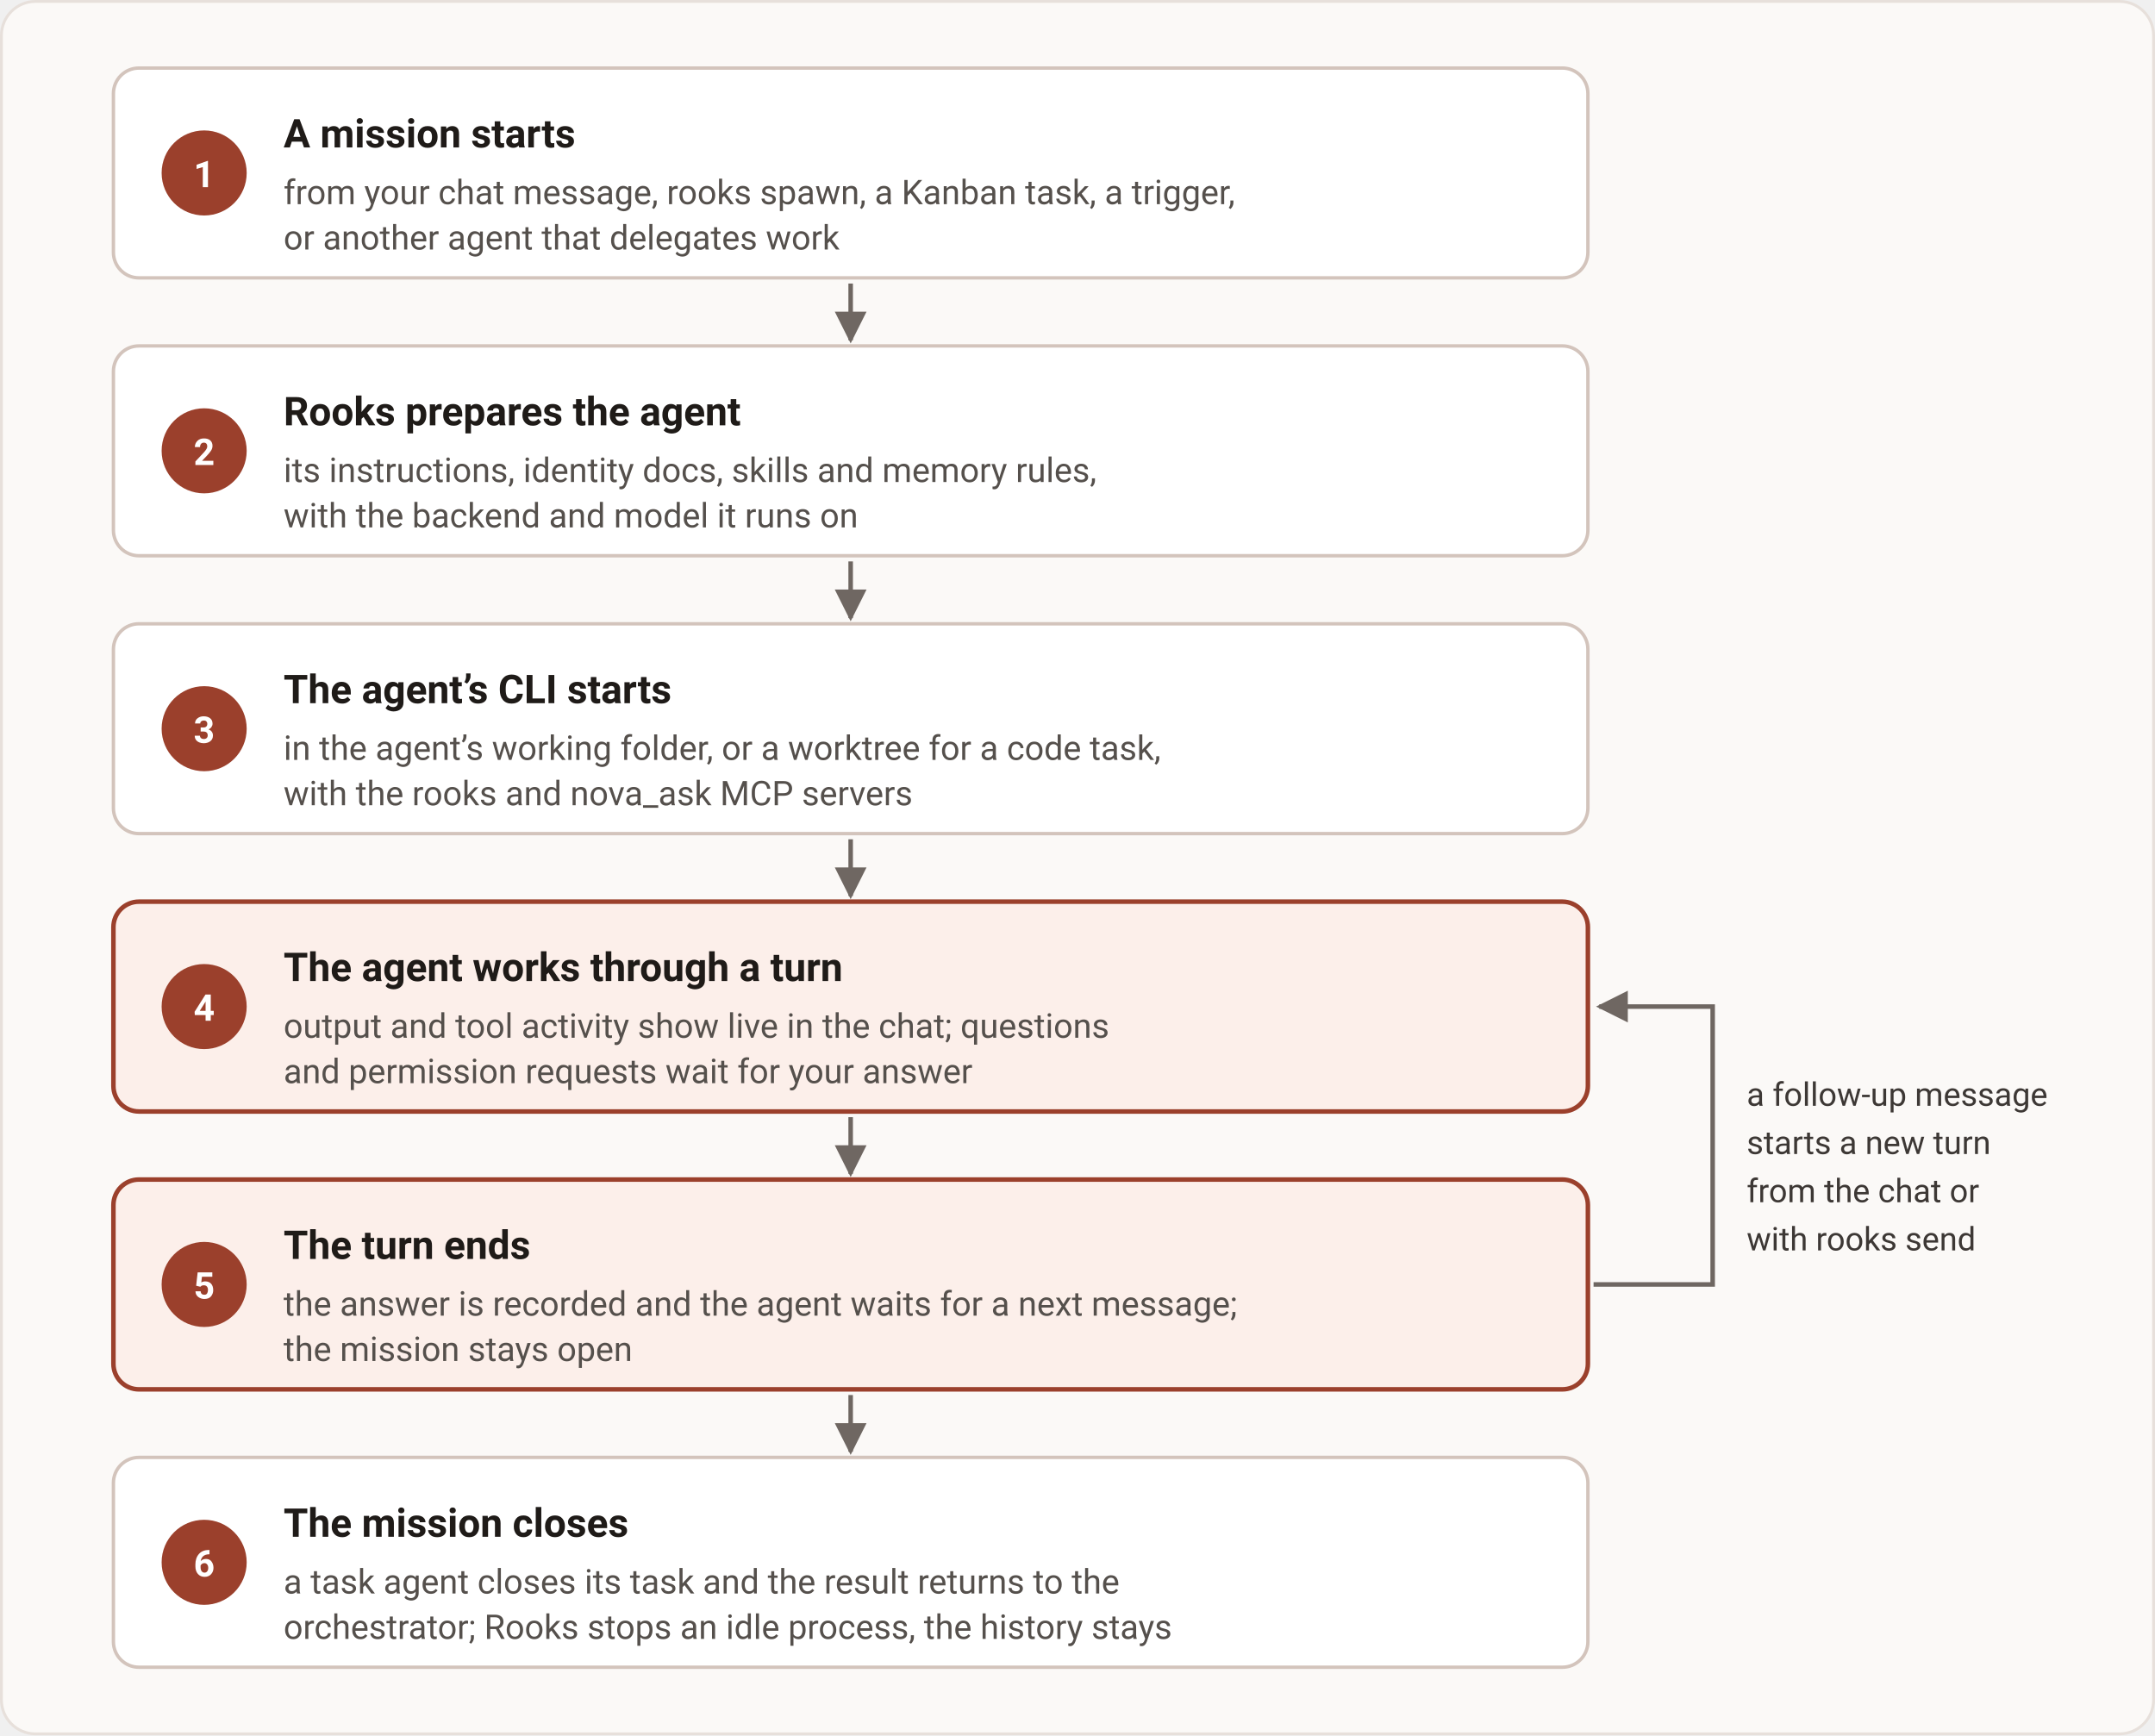
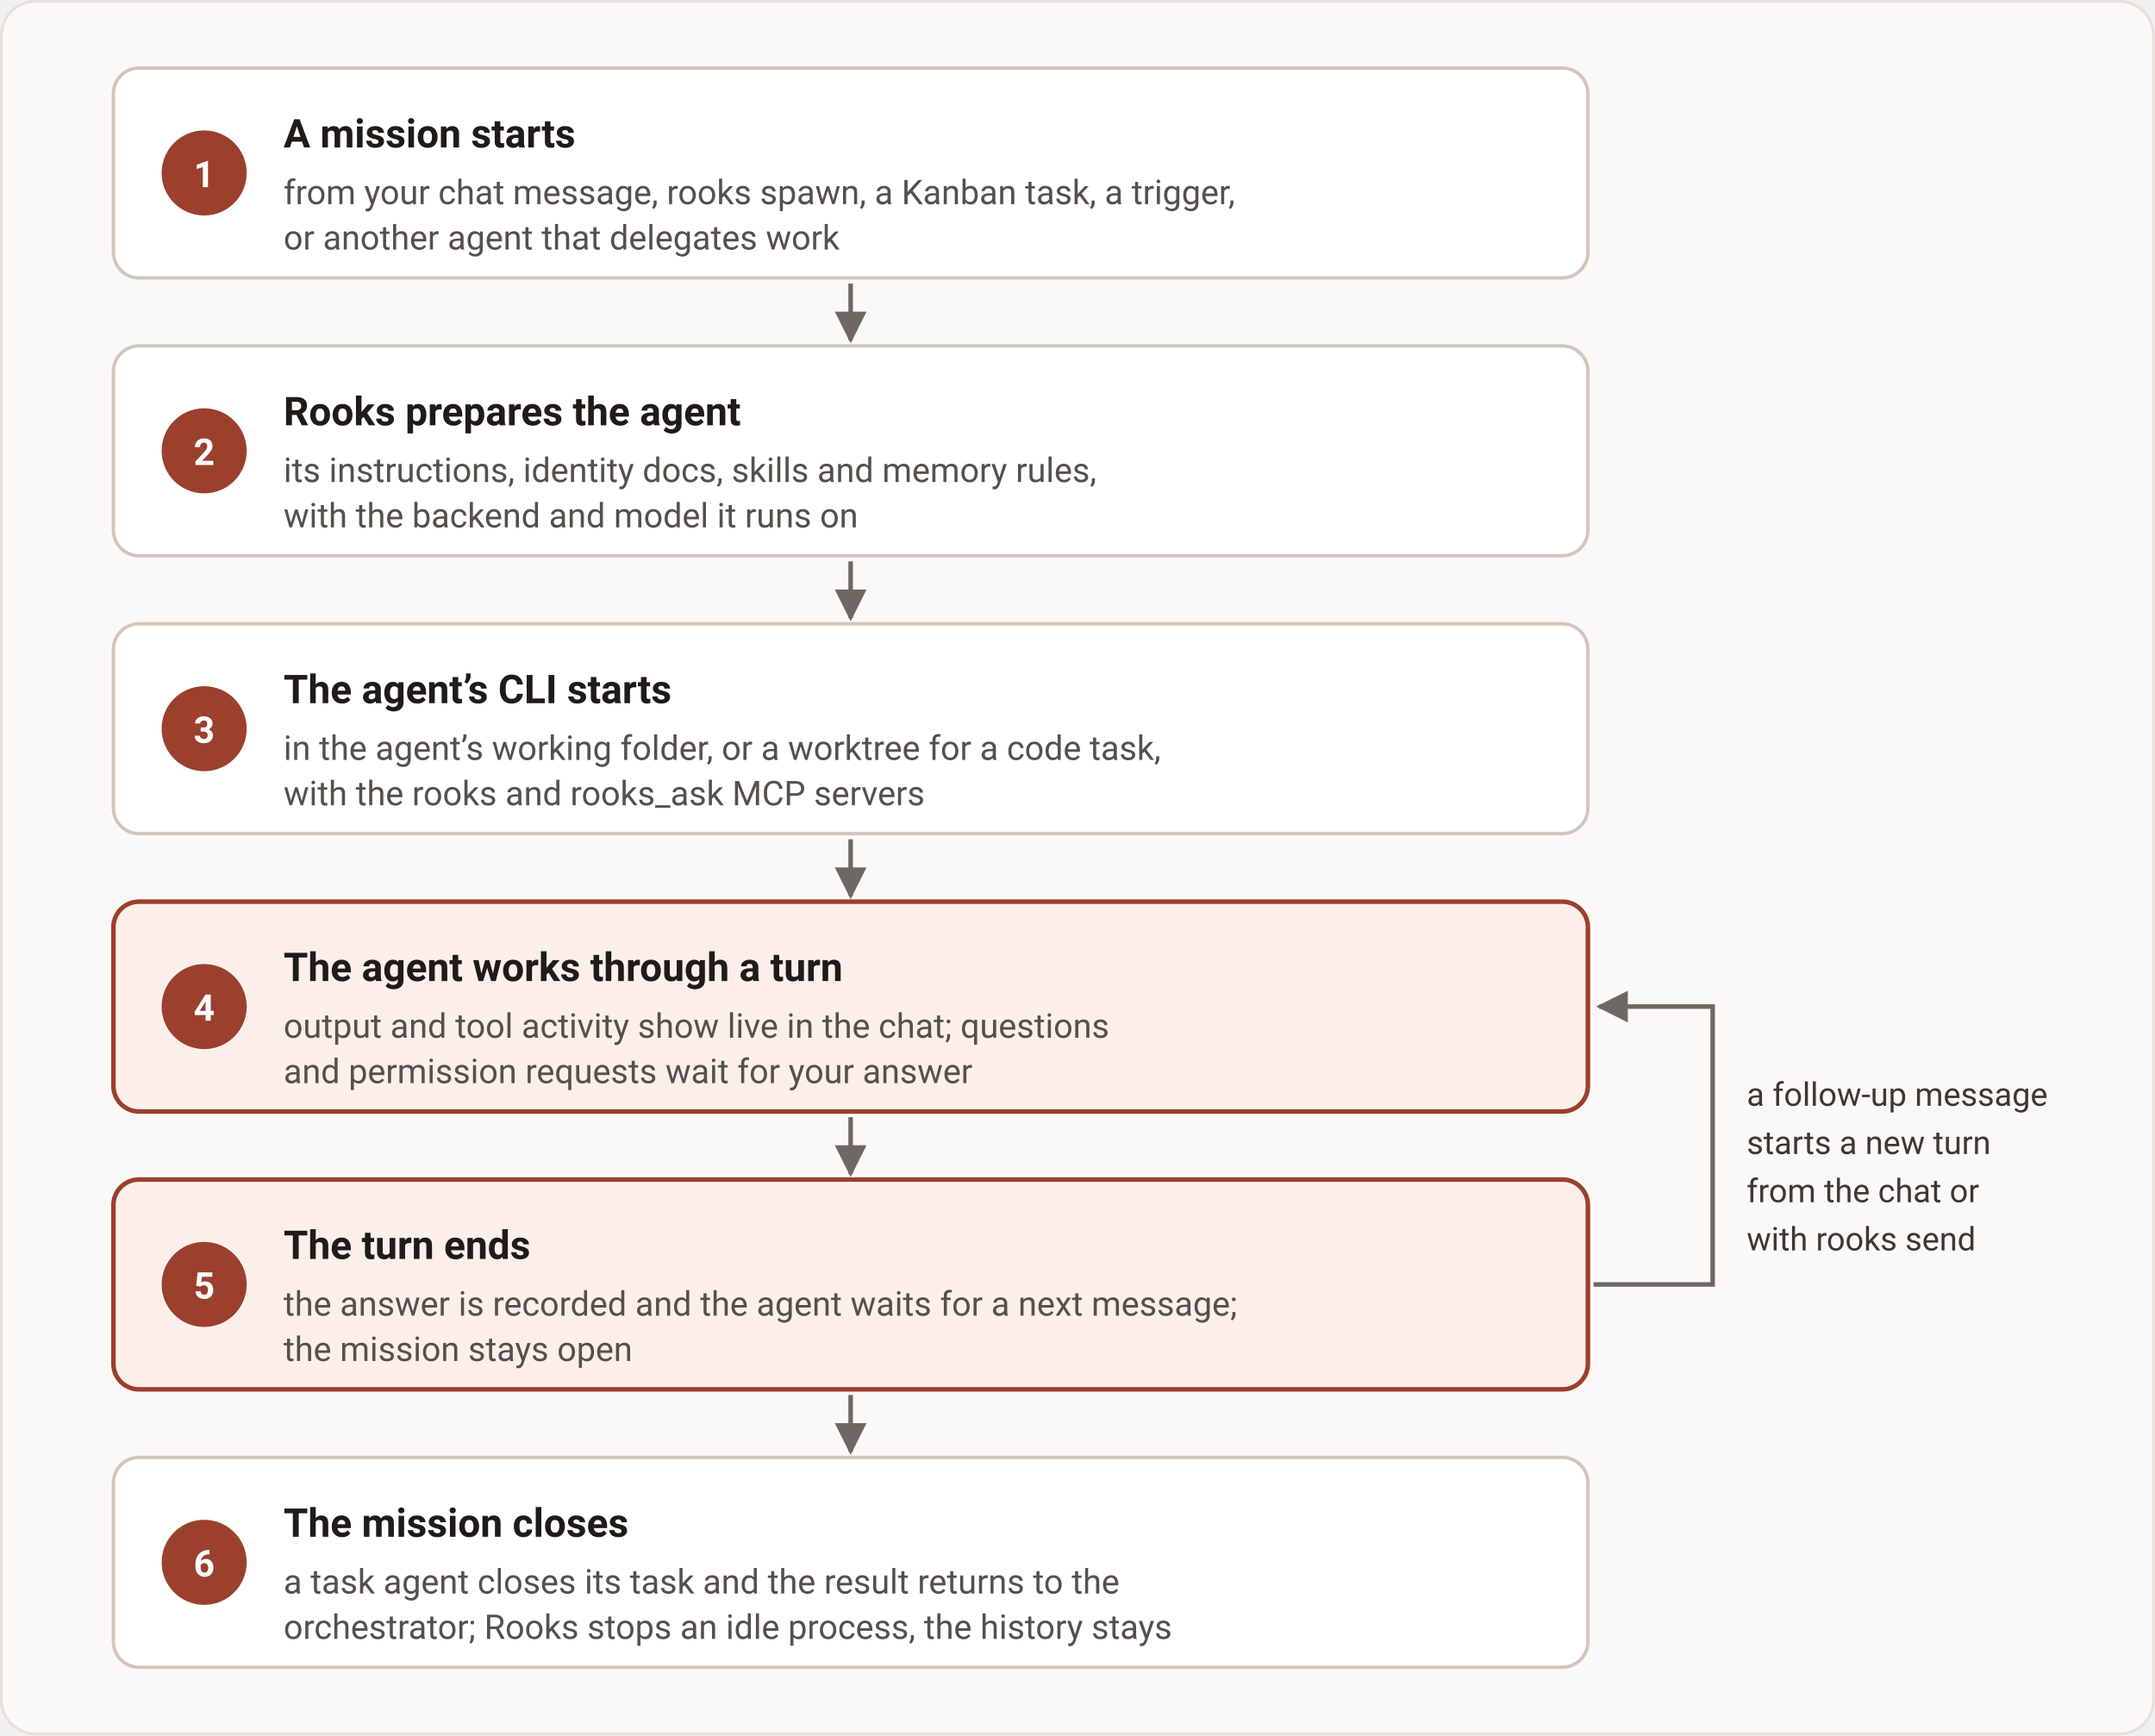
<svg xmlns="http://www.w3.org/2000/svg" viewBox="0 0 760 612" width="760" height="612" role="img" aria-labelledby="title desc">
  <style>
    text { font-family: system-ui, -apple-system, "Segoe UI", Roboto, sans-serif; fill: #1f1b18; }
    .t { font-size: 14px; font-weight: 650; }
    .s { font-size: 12px; fill: #55504c; }
    .n { font-size: 13px; font-weight: 700; fill: #ffffff; }
    .l { font-size: 11.5px; fill: #3d3835; }
    .ar { stroke: #6f6762; stroke-width: 1.6; fill: none; }
    .step { fill: #ffffff; stroke: #d3c4bc; stroke-width: 1.2; }
    .live { fill: #fcefea; stroke: #9b402c; stroke-width: 1.6; }
  </style>
  <defs>
    <marker id="arrow" viewBox="0 0 10 10" refX="9" refY="5" markerWidth="7" markerHeight="7" orient="auto-start-reverse">
      <path d="M0 0L10 5L0 10z" fill="#6f6762" />
    </marker>
  </defs>
  <rect x="0.5" y="0.5" width="759" height="611" rx="12" fill="#fbf9f7" stroke="#e7e0db" />
  <rect class="step" x="40" y="24" width="520" height="74" rx="9" />
  <circle cx="72" cy="61" r="15" fill="#9b402c" />
  <text class="n" x="72" y="66" text-anchor="middle">1</text>
  <text class="t" x="100" y="52">A mission starts</text>
  <text class="s" x="100" y="72">from your chat message, rooks spawn, a Kanban task, a trigger,</text>
  <text class="s" x="100" y="88">or another agent that delegates work</text>
  <path class="ar" d="M300 100V120" marker-end="url(#arrow)" />
  <rect class="step" x="40" y="122" width="520" height="74" rx="9" />
  <circle cx="72" cy="159" r="15" fill="#9b402c" />
  <text class="n" x="72" y="164" text-anchor="middle">2</text>
  <text class="t" x="100" y="150">Rooks prepares the agent</text>
  <text class="s" x="100" y="170">its instructions, identity docs, skills and memory rules,</text>
  <text class="s" x="100" y="186">with the backend and model it runs on</text>
  <path class="ar" d="M300 198V218" marker-end="url(#arrow)" />
  <rect class="step" x="40" y="220" width="520" height="74" rx="9" />
  <circle cx="72" cy="257" r="15" fill="#9b402c" />
  <text class="n" x="72" y="262" text-anchor="middle">3</text>
  <text class="t" x="100" y="248">The agent’s CLI starts</text>
  <text class="s" x="100" y="268">in the agent’s working folder, or a worktree for a code task,</text>
-   <text class="s" x="100" y="284">with the rooks and nova_ask MCP servers</text>
+   <text class="s" x="100" y="284">with the rooks and rooks_ask MCP servers</text>
  <path class="ar" d="M300 296V316" marker-end="url(#arrow)" />
  <rect class="live" x="40" y="318" width="520" height="74" rx="9" />
  <circle cx="72" cy="355" r="15" fill="#9b402c" />
  <text class="n" x="72" y="360" text-anchor="middle">4</text>
  <text class="t" x="100" y="346">The agent works through a turn</text>
  <text class="s" x="100" y="366">output and tool activity show live in the chat; questions</text>
  <text class="s" x="100" y="382">and permission requests wait for your answer</text>
  <path class="ar" d="M300 394V414" marker-end="url(#arrow)" />
  <rect class="live" x="40" y="416" width="520" height="74" rx="9" />
  <circle cx="72" cy="453" r="15" fill="#9b402c" />
  <text class="n" x="72" y="458" text-anchor="middle">5</text>
  <text class="t" x="100" y="444">The turn ends</text>
  <text class="s" x="100" y="464">the answer is recorded and the agent waits for a next message;</text>
  <text class="s" x="100" y="480">the mission stays open</text>
  <path class="ar" d="M300 492V512" marker-end="url(#arrow)" />
  <rect class="step" x="40" y="514" width="520" height="74" rx="9" />
  <circle cx="72" cy="551" r="15" fill="#9b402c" />
  <text class="n" x="72" y="556" text-anchor="middle">6</text>
  <text class="t" x="100" y="542">The mission closes</text>
  <text class="s" x="100" y="562">a task agent closes its task and the result returns to the</text>
  <text class="s" x="100" y="578">orchestrator; Rooks stops an idle process, the history stays</text>
  <path class="ar" d="M562 453H604V355H564" marker-end="url(#arrow)" />
  <text class="l" x="616" y="390">a follow-up message</text>
  <text class="l" x="616" y="407">starts a new turn</text>
  <text class="l" x="616" y="424">from the chat or</text>
  <text class="l" x="616" y="441">with rooks send</text>
</svg>
